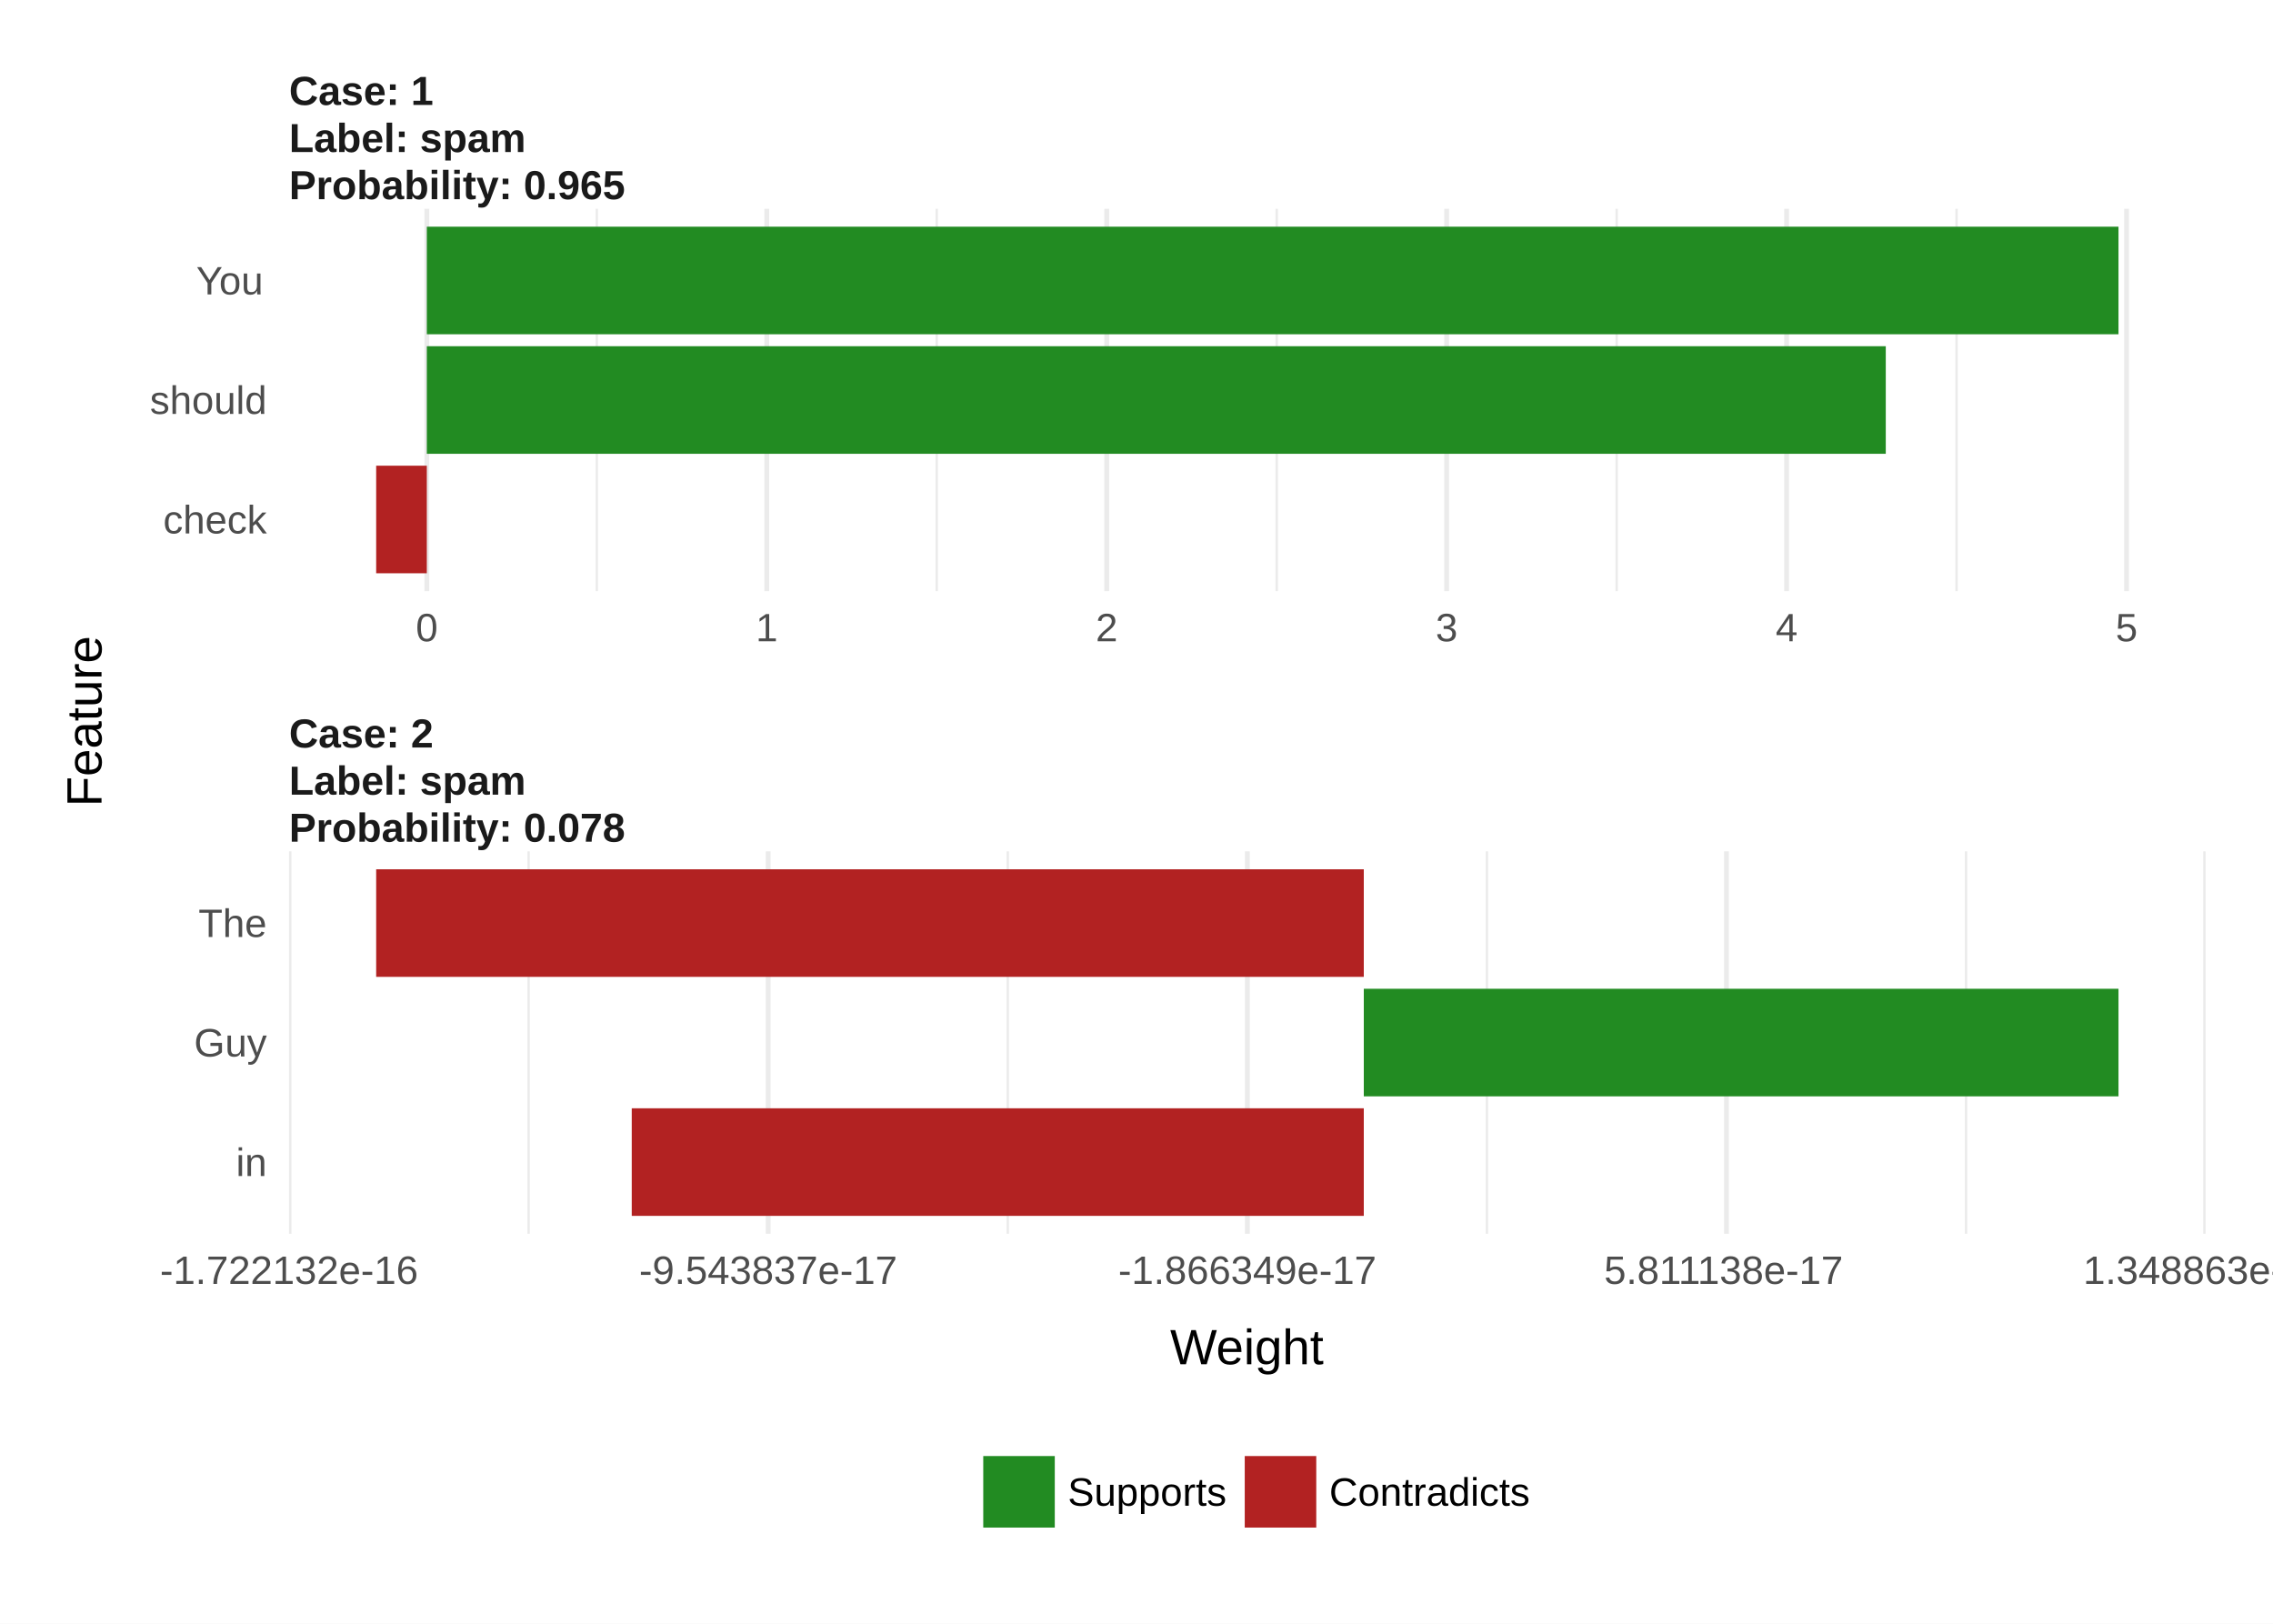
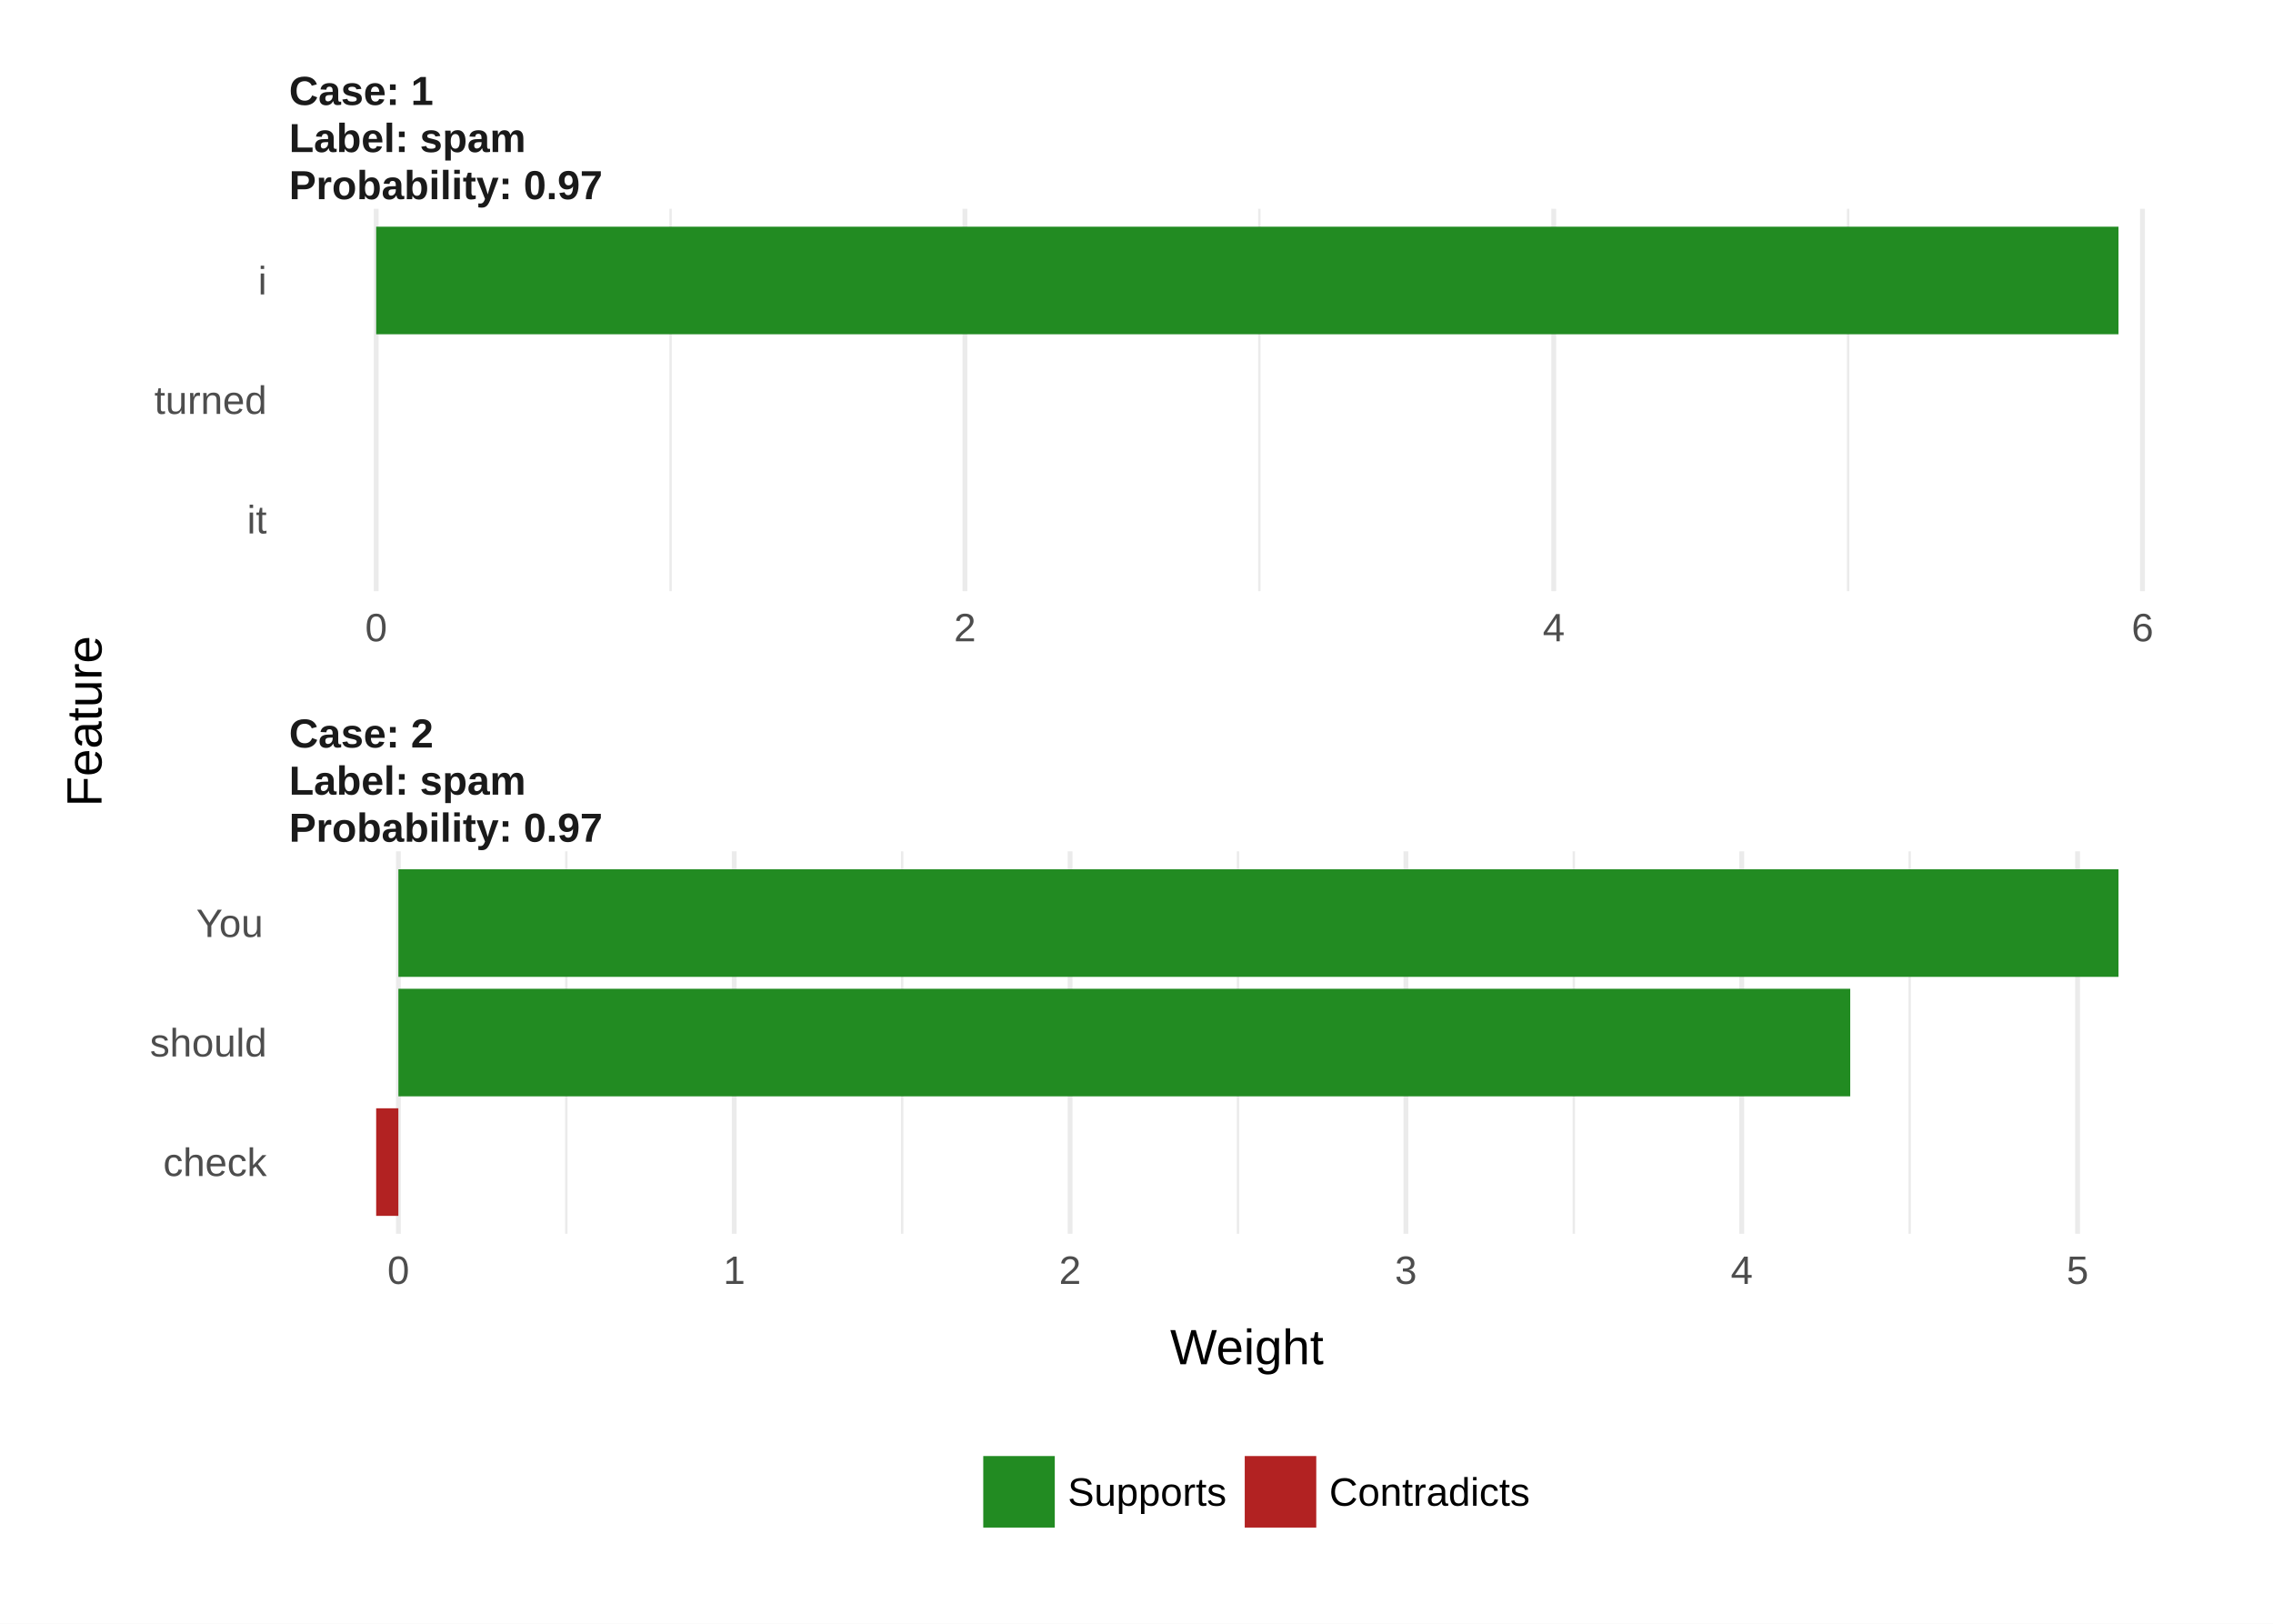
<svg xmlns="http://www.w3.org/2000/svg" viewBox="0 0 504.00 360.00">
  <defs>
    <style type="text/css">
    line, polyline, path, rect, circle {
      fill: none;
      stroke: #000000;
      stroke-linecap: round;
      stroke-linejoin: round;
      stroke-miterlimit: 10.00;
    }
  </style>
  </defs>
  <rect width="100%" height="100%" style="stroke: none; fill: #FFFFFF;" />
  <defs>
    <clipPath id="cpNjQuMDk0Nnw0ODkuMDU2fDEzMS4wNzN8NDYuMjg1MQ==">
      <rect x="64.09" y="46.29" width="424.96" height="84.79" />
    </clipPath>
  </defs>
-   <polyline points="132.33,131.07 132.33,46.29 " style="stroke-width: 0.53; stroke: #EBEBEB; stroke-linecap: butt;" clip-path="url(#cpNjQuMDk0Nnw0ODkuMDU2fDEzMS4wNzN8NDYuMjg1MQ==)" />
-   <polyline points="207.71,131.07 207.71,46.29 " style="stroke-width: 0.53; stroke: #EBEBEB; stroke-linecap: butt;" clip-path="url(#cpNjQuMDk0Nnw0ODkuMDU2fDEzMS4wNzN8NDYuMjg1MQ==)" />
-   <polyline points="283.09,131.07 283.09,46.29 " style="stroke-width: 0.53; stroke: #EBEBEB; stroke-linecap: butt;" clip-path="url(#cpNjQuMDk0Nnw0ODkuMDU2fDEzMS4wNzN8NDYuMjg1MQ==)" />
-   <polyline points="358.47,131.07 358.47,46.29 " style="stroke-width: 0.53; stroke: #EBEBEB; stroke-linecap: butt;" clip-path="url(#cpNjQuMDk0Nnw0ODkuMDU2fDEzMS4wNzN8NDYuMjg1MQ==)" />
-   <polyline points="433.84,131.07 433.84,46.29 " style="stroke-width: 0.53; stroke: #EBEBEB; stroke-linecap: butt;" clip-path="url(#cpNjQuMDk0Nnw0ODkuMDU2fDEzMS4wNzN8NDYuMjg1MQ==)" />
-   <polyline points="94.64,131.07 94.64,46.29 " style="stroke-width: 1.07; stroke: #EBEBEB; stroke-linecap: butt;" clip-path="url(#cpNjQuMDk0Nnw0ODkuMDU2fDEzMS4wNzN8NDYuMjg1MQ==)" />
-   <polyline points="170.02,131.07 170.02,46.29 " style="stroke-width: 1.07; stroke: #EBEBEB; stroke-linecap: butt;" clip-path="url(#cpNjQuMDk0Nnw0ODkuMDU2fDEzMS4wNzN8NDYuMjg1MQ==)" />
-   <polyline points="245.40,131.07 245.40,46.29 " style="stroke-width: 1.07; stroke: #EBEBEB; stroke-linecap: butt;" clip-path="url(#cpNjQuMDk0Nnw0ODkuMDU2fDEzMS4wNzN8NDYuMjg1MQ==)" />
-   <polyline points="320.78,131.07 320.78,46.29 " style="stroke-width: 1.07; stroke: #EBEBEB; stroke-linecap: butt;" clip-path="url(#cpNjQuMDk0Nnw0ODkuMDU2fDEzMS4wNzN8NDYuMjg1MQ==)" />
-   <polyline points="396.15,131.07 396.15,46.29 " style="stroke-width: 1.07; stroke: #EBEBEB; stroke-linecap: butt;" clip-path="url(#cpNjQuMDk0Nnw0ODkuMDU2fDEzMS4wNzN8NDYuMjg1MQ==)" />
-   <polyline points="471.53,131.07 471.53,46.29 " style="stroke-width: 1.07; stroke: #EBEBEB; stroke-linecap: butt;" clip-path="url(#cpNjQuMDk0Nnw0ODkuMDU2fDEzMS4wNzN8NDYuMjg1MQ==)" />
-   <rect x="83.41" y="103.25" width="11.23" height="23.85" style="stroke-width: 1.07; stroke: none; stroke-linecap: butt; fill: #B22222;" clip-path="url(#cpNjQuMDk0Nnw0ODkuMDU2fDEzMS4wNzN8NDYuMjg1MQ==)" />
-   <rect x="94.64" y="76.76" width="323.50" height="23.85" style="stroke-width: 1.07; stroke: none; stroke-linecap: butt; fill: #228B22;" clip-path="url(#cpNjQuMDk0Nnw0ODkuMDU2fDEzMS4wNzN8NDYuMjg1MQ==)" />
-   <rect x="94.64" y="50.26" width="375.10" height="23.85" style="stroke-width: 1.07; stroke: none; stroke-linecap: butt; fill: #228B22;" clip-path="url(#cpNjQuMDk0Nnw0ODkuMDU2fDEzMS4wNzN8NDYuMjg1MQ==)" />
+   <polyline points="148.69,131.07 148.69,46.29 " style="stroke-width: 0.53; stroke: #EBEBEB; stroke-linecap: butt;" clip-path="url(#cpNjQuMDk0Nnw0ODkuMDU2fDEzMS4wNzN8NDYuMjg1MQ==)" />
+   <polyline points="279.24,131.07 279.24,46.29 " style="stroke-width: 0.53; stroke: #EBEBEB; stroke-linecap: butt;" clip-path="url(#cpNjQuMDk0Nnw0ODkuMDU2fDEzMS4wNzN8NDYuMjg1MQ==)" />
+   <polyline points="409.79,131.07 409.79,46.29 " style="stroke-width: 0.53; stroke: #EBEBEB; stroke-linecap: butt;" clip-path="url(#cpNjQuMDk0Nnw0ODkuMDU2fDEzMS4wNzN8NDYuMjg1MQ==)" />
+   <polyline points="83.41,131.07 83.41,46.29 " style="stroke-width: 1.07; stroke: #EBEBEB; stroke-linecap: butt;" clip-path="url(#cpNjQuMDk0Nnw0ODkuMDU2fDEzMS4wNzN8NDYuMjg1MQ==)" />
+   <polyline points="213.96,131.07 213.96,46.29 " style="stroke-width: 1.07; stroke: #EBEBEB; stroke-linecap: butt;" clip-path="url(#cpNjQuMDk0Nnw0ODkuMDU2fDEzMS4wNzN8NDYuMjg1MQ==)" />
+   <polyline points="344.51,131.07 344.51,46.29 " style="stroke-width: 1.07; stroke: #EBEBEB; stroke-linecap: butt;" clip-path="url(#cpNjQuMDk0Nnw0ODkuMDU2fDEzMS4wNzN8NDYuMjg1MQ==)" />
+   <polyline points="475.06,131.07 475.06,46.29 " style="stroke-width: 1.07; stroke: #EBEBEB; stroke-linecap: butt;" clip-path="url(#cpNjQuMDk0Nnw0ODkuMDU2fDEzMS4wNzN8NDYuMjg1MQ==)" />
+   <rect x="83.41" y="103.25" width="0.00" height="23.85" style="stroke-width: 1.07; stroke: none; stroke-linecap: butt; fill: #B22222;" clip-path="url(#cpNjQuMDk0Nnw0ODkuMDU2fDEzMS4wNzN8NDYuMjg1MQ==)" />
+   <rect x="83.41" y="76.76" width="0.00" height="23.85" style="stroke-width: 1.07; stroke: none; stroke-linecap: butt; fill: #B22222;" clip-path="url(#cpNjQuMDk0Nnw0ODkuMDU2fDEzMS4wNzN8NDYuMjg1MQ==)" />
+   <rect x="83.41" y="50.26" width="386.33" height="23.85" style="stroke-width: 1.07; stroke: none; stroke-linecap: butt; fill: #228B22;" clip-path="url(#cpNjQuMDk0Nnw0ODkuMDU2fDEzMS4wNzN8NDYuMjg1MQ==)" />
  <defs>
    <clipPath id="cpMHw1MDR8MzYwfDA=">
      <rect x="0.00" y="0.00" width="504.00" height="360.00" />
    </clipPath>
  </defs>
  <defs>
    <clipPath id="cpNjQuMDk0Nnw0ODkuMDU2fDI3My41NHwxODguNzUy">
      <rect x="64.09" y="188.75" width="424.96" height="84.79" />
    </clipPath>
  </defs>
-   <polyline points="117.21,273.54 117.21,188.75 " style="stroke-width: 0.53; stroke: #EBEBEB; stroke-linecap: butt;" clip-path="url(#cpNjQuMDk0Nnw0ODkuMDU2fDI3My41NHwxODguNzUy)" />
-   <polyline points="223.46,273.54 223.46,188.75 " style="stroke-width: 0.53; stroke: #EBEBEB; stroke-linecap: butt;" clip-path="url(#cpNjQuMDk0Nnw0ODkuMDU2fDI3My41NHwxODguNzUy)" />
-   <polyline points="329.70,273.54 329.70,188.75 " style="stroke-width: 0.53; stroke: #EBEBEB; stroke-linecap: butt;" clip-path="url(#cpNjQuMDk0Nnw0ODkuMDU2fDI3My41NHwxODguNzUy)" />
-   <polyline points="435.94,273.54 435.94,188.75 " style="stroke-width: 0.53; stroke: #EBEBEB; stroke-linecap: butt;" clip-path="url(#cpNjQuMDk0Nnw0ODkuMDU2fDI3My41NHwxODguNzUy)" />
-   <polyline points="64.09,273.54 64.09,188.75 " style="stroke-width: 1.07; stroke: #EBEBEB; stroke-linecap: butt;" clip-path="url(#cpNjQuMDk0Nnw0ODkuMDU2fDI3My41NHwxODguNzUy)" />
-   <polyline points="170.33,273.54 170.33,188.75 " style="stroke-width: 1.07; stroke: #EBEBEB; stroke-linecap: butt;" clip-path="url(#cpNjQuMDk0Nnw0ODkuMDU2fDI3My41NHwxODguNzUy)" />
-   <polyline points="276.58,273.54 276.58,188.75 " style="stroke-width: 1.07; stroke: #EBEBEB; stroke-linecap: butt;" clip-path="url(#cpNjQuMDk0Nnw0ODkuMDU2fDI3My41NHwxODguNzUy)" />
-   <polyline points="382.82,273.54 382.82,188.75 " style="stroke-width: 1.07; stroke: #EBEBEB; stroke-linecap: butt;" clip-path="url(#cpNjQuMDk0Nnw0ODkuMDU2fDI3My41NHwxODguNzUy)" />
-   <polyline points="489.06,273.54 489.06,188.75 " style="stroke-width: 1.07; stroke: #EBEBEB; stroke-linecap: butt;" clip-path="url(#cpNjQuMDk0Nnw0ODkuMDU2fDI3My41NHwxODguNzUy)" />
-   <rect x="140.08" y="245.72" width="162.32" height="23.85" style="stroke-width: 1.07; stroke: none; stroke-linecap: butt; fill: #B22222;" clip-path="url(#cpNjQuMDk0Nnw0ODkuMDU2fDI3My41NHwxODguNzUy)" />
-   <rect x="83.41" y="192.73" width="218.99" height="23.85" style="stroke-width: 1.07; stroke: none; stroke-linecap: butt; fill: #B22222;" clip-path="url(#cpNjQuMDk0Nnw0ODkuMDU2fDI3My41NHwxODguNzUy)" />
-   <rect x="302.40" y="219.22" width="167.34" height="23.85" style="stroke-width: 1.07; stroke: none; stroke-linecap: butt; fill: #228B22;" clip-path="url(#cpNjQuMDk0Nnw0ODkuMDU2fDI3My41NHwxODguNzUy)" />
+   <polyline points="125.57,273.54 125.57,188.75 " style="stroke-width: 0.53; stroke: #EBEBEB; stroke-linecap: butt;" clip-path="url(#cpNjQuMDk0Nnw0ODkuMDU2fDI3My41NHwxODguNzUy)" />
+   <polyline points="200.04,273.54 200.04,188.75 " style="stroke-width: 0.53; stroke: #EBEBEB; stroke-linecap: butt;" clip-path="url(#cpNjQuMDk0Nnw0ODkuMDU2fDI3My41NHwxODguNzUy)" />
+   <polyline points="274.50,273.54 274.50,188.75 " style="stroke-width: 0.53; stroke: #EBEBEB; stroke-linecap: butt;" clip-path="url(#cpNjQuMDk0Nnw0ODkuMDU2fDI3My41NHwxODguNzUy)" />
+   <polyline points="348.97,273.54 348.97,188.75 " style="stroke-width: 0.53; stroke: #EBEBEB; stroke-linecap: butt;" clip-path="url(#cpNjQuMDk0Nnw0ODkuMDU2fDI3My41NHwxODguNzUy)" />
+   <polyline points="423.44,273.54 423.44,188.75 " style="stroke-width: 0.53; stroke: #EBEBEB; stroke-linecap: butt;" clip-path="url(#cpNjQuMDk0Nnw0ODkuMDU2fDI3My41NHwxODguNzUy)" />
+   <polyline points="88.34,273.54 88.34,188.75 " style="stroke-width: 1.07; stroke: #EBEBEB; stroke-linecap: butt;" clip-path="url(#cpNjQuMDk0Nnw0ODkuMDU2fDI3My41NHwxODguNzUy)" />
+   <polyline points="162.80,273.54 162.80,188.75 " style="stroke-width: 1.07; stroke: #EBEBEB; stroke-linecap: butt;" clip-path="url(#cpNjQuMDk0Nnw0ODkuMDU2fDI3My41NHwxODguNzUy)" />
+   <polyline points="237.27,273.54 237.27,188.75 " style="stroke-width: 1.07; stroke: #EBEBEB; stroke-linecap: butt;" clip-path="url(#cpNjQuMDk0Nnw0ODkuMDU2fDI3My41NHwxODguNzUy)" />
+   <polyline points="311.74,273.54 311.74,188.75 " style="stroke-width: 1.07; stroke: #EBEBEB; stroke-linecap: butt;" clip-path="url(#cpNjQuMDk0Nnw0ODkuMDU2fDI3My41NHwxODguNzUy)" />
+   <polyline points="386.20,273.54 386.20,188.75 " style="stroke-width: 1.07; stroke: #EBEBEB; stroke-linecap: butt;" clip-path="url(#cpNjQuMDk0Nnw0ODkuMDU2fDI3My41NHwxODguNzUy)" />
+   <polyline points="460.67,273.54 460.67,188.75 " style="stroke-width: 1.07; stroke: #EBEBEB; stroke-linecap: butt;" clip-path="url(#cpNjQuMDk0Nnw0ODkuMDU2fDI3My41NHwxODguNzUy)" />
+   <rect x="83.41" y="245.72" width="4.92" height="23.85" style="stroke-width: 1.07; stroke: none; stroke-linecap: butt; fill: #B22222;" clip-path="url(#cpNjQuMDk0Nnw0ODkuMDU2fDI3My41NHwxODguNzUy)" />
+   <rect x="88.34" y="219.22" width="321.92" height="23.85" style="stroke-width: 1.07; stroke: none; stroke-linecap: butt; fill: #228B22;" clip-path="url(#cpNjQuMDk0Nnw0ODkuMDU2fDI3My41NHwxODguNzUy)" />
+   <rect x="88.34" y="192.73" width="381.40" height="23.85" style="stroke-width: 1.07; stroke: none; stroke-linecap: butt; fill: #228B22;" clip-path="url(#cpNjQuMDk0Nnw0ODkuMDU2fDI3My41NHwxODguNzUy)" />
  <defs>
    <clipPath id="cpMHw1MDR8MzYwfDA=">
      <rect x="0.00" y="0.00" width="504.00" height="360.00" />
    </clipPath>
  </defs>
  <defs>
    <clipPath id="cpNjQuMDk0Nnw0ODkuMDU2fDE4OC43NTJ8MTU3LjQxMQ==">
      <rect x="64.09" y="157.41" width="424.96" height="31.34" />
    </clipPath>
  </defs>
  <defs>
    <clipPath id="cpNjQuMDk0Nnw0ODkuMDU2fDE2Ny44NTh8MTU3LjQxMQ==">
      <rect x="64.09" y="157.41" width="424.96" height="10.45" />
    </clipPath>
  </defs>
  <g clip-path="url(#cpNjQuMDk0Nnw0ODkuMDU2fDE2Ny44NTh8MTU3LjQxMQ==)">
    <text x="64.09" y="165.73" style="font-size: 9.00px; font-weight: bold; fill: #1A1A1A; font-family: Liberation Sans;" textLength="32.02px" lengthAdjust="spacingAndGlyphs">Case: 2</text>
  </g>
  <defs>
    <clipPath id="cpNjQuMDk0Nnw0ODkuMDU2fDE4OC43NTJ8MTU3LjQxMQ==">
      <rect x="64.09" y="157.41" width="424.96" height="31.34" />
    </clipPath>
  </defs>
  <defs>
    <clipPath id="cpNjQuMDk0Nnw0ODkuMDU2fDE3OC4zMDV8MTY3Ljg1OA==">
      <rect x="64.09" y="167.86" width="424.96" height="10.45" />
    </clipPath>
  </defs>
  <g clip-path="url(#cpNjQuMDk0Nnw0ODkuMDU2fDE3OC4zMDV8MTY3Ljg1OA==)">
    <text x="64.09" y="176.18" style="font-size: 9.00px; font-weight: bold; fill: #1A1A1A; font-family: Liberation Sans;" textLength="52.51px" lengthAdjust="spacingAndGlyphs">Label: spam</text>
  </g>
  <defs>
    <clipPath id="cpNjQuMDk0Nnw0ODkuMDU2fDE4OC43NTJ8MTU3LjQxMQ==">
      <rect x="64.09" y="157.41" width="424.96" height="31.34" />
    </clipPath>
  </defs>
  <defs>
    <clipPath id="cpNjQuMDk0Nnw0ODkuMDU2fDE4OC43NTJ8MTc4LjMwNQ==">
      <rect x="64.09" y="178.30" width="424.96" height="10.45" />
    </clipPath>
  </defs>
  <g clip-path="url(#cpNjQuMDk0Nnw0ODkuMDU2fDE4OC43NTJ8MTc4LjMwNQ==)">
-     <text x="64.09" y="186.62" style="font-size: 9.00px; font-weight: bold; fill: #1A1A1A; font-family: Liberation Sans;" textLength="74.53px" lengthAdjust="spacingAndGlyphs">Probability: 0.078</text>
+     <text x="64.09" y="186.62" style="font-size: 9.00px; font-weight: bold; fill: #1A1A1A; font-family: Liberation Sans;" textLength="69.52px" lengthAdjust="spacingAndGlyphs">Probability: 0.97</text>
  </g>
  <defs>
    <clipPath id="cpNjQuMDk0Nnw0ODkuMDU2fDE4OC43NTJ8MTU3LjQxMQ==">
      <rect x="64.09" y="157.41" width="424.96" height="31.34" />
    </clipPath>
  </defs>
  <defs>
    <clipPath id="cpMHw1MDR8MzYwfDA=">
      <rect x="0.00" y="0.00" width="504.00" height="360.00" />
    </clipPath>
  </defs>
  <defs>
    <clipPath id="cpNjQuMDk0Nnw0ODkuMDU2fDQ2LjI4NTF8MTQuOTQ0">
      <rect x="64.09" y="14.94" width="424.96" height="31.34" />
    </clipPath>
  </defs>
  <defs>
    <clipPath id="cpNjQuMDk0Nnw0ODkuMDU2fDI1LjM5MXwxNC45NDQ=">
      <rect x="64.09" y="14.94" width="424.96" height="10.45" />
    </clipPath>
  </defs>
  <g clip-path="url(#cpNjQuMDk0Nnw0ODkuMDU2fDI1LjM5MXwxNC45NDQ=)">
    <text x="64.09" y="23.26" style="font-size: 9.00px; font-weight: bold; fill: #1A1A1A; font-family: Liberation Sans;" textLength="32.02px" lengthAdjust="spacingAndGlyphs">Case: 1</text>
  </g>
  <defs>
    <clipPath id="cpNjQuMDk0Nnw0ODkuMDU2fDQ2LjI4NTF8MTQuOTQ0">
      <rect x="64.09" y="14.94" width="424.96" height="31.34" />
    </clipPath>
  </defs>
  <defs>
    <clipPath id="cpNjQuMDk0Nnw0ODkuMDU2fDM1LjgzODF8MjUuMzkx">
      <rect x="64.09" y="25.39" width="424.96" height="10.45" />
    </clipPath>
  </defs>
  <g clip-path="url(#cpNjQuMDk0Nnw0ODkuMDU2fDM1LjgzODF8MjUuMzkx)">
    <text x="64.09" y="33.71" style="font-size: 9.00px; font-weight: bold; fill: #1A1A1A; font-family: Liberation Sans;" textLength="52.51px" lengthAdjust="spacingAndGlyphs">Label: spam</text>
  </g>
  <defs>
    <clipPath id="cpNjQuMDk0Nnw0ODkuMDU2fDQ2LjI4NTF8MTQuOTQ0">
      <rect x="64.09" y="14.94" width="424.96" height="31.34" />
    </clipPath>
  </defs>
  <defs>
    <clipPath id="cpNjQuMDk0Nnw0ODkuMDU2fDQ2LjI4NTF8MzUuODM4MQ==">
      <rect x="64.09" y="35.84" width="424.96" height="10.45" />
    </clipPath>
  </defs>
  <g clip-path="url(#cpNjQuMDk0Nnw0ODkuMDU2fDQ2LjI4NTF8MzUuODM4MQ==)">
-     <text x="64.09" y="44.16" style="font-size: 9.00px; font-weight: bold; fill: #1A1A1A; font-family: Liberation Sans;" textLength="74.53px" lengthAdjust="spacingAndGlyphs">Probability: 0.965</text>
-   </g>
-   <defs>
-     <clipPath id="cpNjQuMDk0Nnw0ODkuMDU2fDQ2LjI4NTF8MTQuOTQ0">
-       <rect x="64.09" y="14.94" width="424.96" height="31.34" />
-     </clipPath>
-   </defs>
-   <defs>
-     <clipPath id="cpMHw1MDR8MzYwfDA=">
-       <rect x="0.00" y="0.00" width="504.00" height="360.00" />
-     </clipPath>
-   </defs>
-   <g clip-path="url(#cpMHw1MDR8MzYwfDA=)">
-     <text x="35.48" y="284.66" style="font-size: 8.80px; fill: #4D4D4D; font-family: Liberation Sans;" textLength="57.23px" lengthAdjust="spacingAndGlyphs">-1.722132e-16</text>
-   </g>
-   <g clip-path="url(#cpMHw1MDR8MzYwfDA=)">
-     <text x="141.72" y="284.66" style="font-size: 8.80px; fill: #4D4D4D; font-family: Liberation Sans;" textLength="57.23px" lengthAdjust="spacingAndGlyphs">-9.543837e-17</text>
-   </g>
-   <g clip-path="url(#cpMHw1MDR8MzYwfDA=)">
-     <text x="247.96" y="284.66" style="font-size: 8.80px; fill: #4D4D4D; font-family: Liberation Sans;" textLength="57.23px" lengthAdjust="spacingAndGlyphs">-1.866349e-17</text>
-   </g>
-   <g clip-path="url(#cpMHw1MDR8MzYwfDA=)">
-     <text x="355.67" y="284.66" style="font-size: 8.80px; fill: #4D4D4D; font-family: Liberation Sans;" textLength="54.30px" lengthAdjust="spacingAndGlyphs">5.811138e-17</text>
-   </g>
-   <g clip-path="url(#cpMHw1MDR8MzYwfDA=)">
-     <text x="461.91" y="284.66" style="font-size: 8.80px; fill: #4D4D4D; font-family: Liberation Sans;" textLength="54.30px" lengthAdjust="spacingAndGlyphs">1.348863e-16</text>
-   </g>
-   <g clip-path="url(#cpMHw1MDR8MzYwfDA=)">
-     <text x="92.20" y="142.19" style="font-size: 8.80px; fill: #4D4D4D; font-family: Liberation Sans;" textLength="4.89px" lengthAdjust="spacingAndGlyphs">0</text>
-   </g>
-   <g clip-path="url(#cpMHw1MDR8MzYwfDA=)">
-     <text x="167.57" y="142.19" style="font-size: 8.80px; fill: #4D4D4D; font-family: Liberation Sans;" textLength="4.89px" lengthAdjust="spacingAndGlyphs">1</text>
-   </g>
-   <g clip-path="url(#cpMHw1MDR8MzYwfDA=)">
-     <text x="242.95" y="142.19" style="font-size: 8.80px; fill: #4D4D4D; font-family: Liberation Sans;" textLength="4.89px" lengthAdjust="spacingAndGlyphs">2</text>
-   </g>
-   <g clip-path="url(#cpMHw1MDR8MzYwfDA=)">
-     <text x="318.33" y="142.19" style="font-size: 8.80px; fill: #4D4D4D; font-family: Liberation Sans;" textLength="4.89px" lengthAdjust="spacingAndGlyphs">3</text>
-   </g>
-   <g clip-path="url(#cpMHw1MDR8MzYwfDA=)">
-     <text x="393.71" y="142.19" style="font-size: 8.80px; fill: #4D4D4D; font-family: Liberation Sans;" textLength="4.89px" lengthAdjust="spacingAndGlyphs">4</text>
-   </g>
-   <g clip-path="url(#cpMHw1MDR8MzYwfDA=)">
-     <text x="469.09" y="142.19" style="font-size: 8.80px; fill: #4D4D4D; font-family: Liberation Sans;" textLength="4.89px" lengthAdjust="spacingAndGlyphs">5</text>
-   </g>
-   <g clip-path="url(#cpMHw1MDR8MzYwfDA=)">
-     <text x="36.18" y="118.27" style="font-size: 8.80px; fill: #4D4D4D; font-family: Liberation Sans;" textLength="22.98px" lengthAdjust="spacingAndGlyphs">check</text>
-   </g>
-   <g clip-path="url(#cpMHw1MDR8MzYwfDA=)">
-     <text x="33.24" y="91.77" style="font-size: 8.80px; fill: #4D4D4D; font-family: Liberation Sans;" textLength="25.92px" lengthAdjust="spacingAndGlyphs">should</text>
-   </g>
-   <g clip-path="url(#cpMHw1MDR8MzYwfDA=)">
-     <text x="43.51" y="65.28" style="font-size: 8.80px; fill: #4D4D4D; font-family: Liberation Sans;" textLength="15.65px" lengthAdjust="spacingAndGlyphs">You</text>
-   </g>
-   <g clip-path="url(#cpMHw1MDR8MzYwfDA=)">
-     <text x="52.32" y="260.74" style="font-size: 8.80px; fill: #4D4D4D; font-family: Liberation Sans;" textLength="6.85px" lengthAdjust="spacingAndGlyphs">in</text>
-   </g>
-   <g clip-path="url(#cpMHw1MDR8MzYwfDA=)">
-     <text x="43.03" y="234.24" style="font-size: 8.80px; fill: #4D4D4D; font-family: Liberation Sans;" textLength="16.13px" lengthAdjust="spacingAndGlyphs">Guy</text>
-   </g>
-   <g clip-path="url(#cpMHw1MDR8MzYwfDA=)">
-     <text x="44.00" y="207.74" style="font-size: 8.80px; fill: #4D4D4D; font-family: Liberation Sans;" textLength="15.16px" lengthAdjust="spacingAndGlyphs">The</text>
+     <text x="64.09" y="44.16" style="font-size: 9.00px; font-weight: bold; fill: #1A1A1A; font-family: Liberation Sans;" textLength="69.52px" lengthAdjust="spacingAndGlyphs">Probability: 0.97</text>
+   </g>
+   <defs>
+     <clipPath id="cpNjQuMDk0Nnw0ODkuMDU2fDQ2LjI4NTF8MTQuOTQ0">
+       <rect x="64.09" y="14.94" width="424.96" height="31.34" />
+     </clipPath>
+   </defs>
+   <defs>
+     <clipPath id="cpMHw1MDR8MzYwfDA=">
+       <rect x="0.00" y="0.00" width="504.00" height="360.00" />
+     </clipPath>
+   </defs>
+   <g clip-path="url(#cpMHw1MDR8MzYwfDA=)">
+     <text x="85.89" y="284.66" style="font-size: 8.80px; fill: #4D4D4D; font-family: Liberation Sans;" textLength="4.89px" lengthAdjust="spacingAndGlyphs">0</text>
+   </g>
+   <g clip-path="url(#cpMHw1MDR8MzYwfDA=)">
+     <text x="160.36" y="284.66" style="font-size: 8.80px; fill: #4D4D4D; font-family: Liberation Sans;" textLength="4.89px" lengthAdjust="spacingAndGlyphs">1</text>
+   </g>
+   <g clip-path="url(#cpMHw1MDR8MzYwfDA=)">
+     <text x="234.82" y="284.66" style="font-size: 8.80px; fill: #4D4D4D; font-family: Liberation Sans;" textLength="4.89px" lengthAdjust="spacingAndGlyphs">2</text>
+   </g>
+   <g clip-path="url(#cpMHw1MDR8MzYwfDA=)">
+     <text x="309.29" y="284.66" style="font-size: 8.80px; fill: #4D4D4D; font-family: Liberation Sans;" textLength="4.89px" lengthAdjust="spacingAndGlyphs">3</text>
+   </g>
+   <g clip-path="url(#cpMHw1MDR8MzYwfDA=)">
+     <text x="383.76" y="284.66" style="font-size: 8.80px; fill: #4D4D4D; font-family: Liberation Sans;" textLength="4.89px" lengthAdjust="spacingAndGlyphs">4</text>
+   </g>
+   <g clip-path="url(#cpMHw1MDR8MzYwfDA=)">
+     <text x="458.22" y="284.66" style="font-size: 8.80px; fill: #4D4D4D; font-family: Liberation Sans;" textLength="4.89px" lengthAdjust="spacingAndGlyphs">5</text>
+   </g>
+   <g clip-path="url(#cpMHw1MDR8MzYwfDA=)">
+     <text x="80.96" y="142.19" style="font-size: 8.80px; fill: #4D4D4D; font-family: Liberation Sans;" textLength="4.89px" lengthAdjust="spacingAndGlyphs">0</text>
+   </g>
+   <g clip-path="url(#cpMHw1MDR8MzYwfDA=)">
+     <text x="211.52" y="142.19" style="font-size: 8.80px; fill: #4D4D4D; font-family: Liberation Sans;" textLength="4.89px" lengthAdjust="spacingAndGlyphs">2</text>
+   </g>
+   <g clip-path="url(#cpMHw1MDR8MzYwfDA=)">
+     <text x="342.07" y="142.19" style="font-size: 8.80px; fill: #4D4D4D; font-family: Liberation Sans;" textLength="4.89px" lengthAdjust="spacingAndGlyphs">4</text>
+   </g>
+   <g clip-path="url(#cpMHw1MDR8MzYwfDA=)">
+     <text x="472.62" y="142.19" style="font-size: 8.80px; fill: #4D4D4D; font-family: Liberation Sans;" textLength="4.89px" lengthAdjust="spacingAndGlyphs">6</text>
+   </g>
+   <g clip-path="url(#cpMHw1MDR8MzYwfDA=)">
+     <text x="54.76" y="118.27" style="font-size: 8.80px; fill: #4D4D4D; font-family: Liberation Sans;" textLength="4.40px" lengthAdjust="spacingAndGlyphs">it</text>
+   </g>
+   <g clip-path="url(#cpMHw1MDR8MzYwfDA=)">
+     <text x="34.22" y="91.77" style="font-size: 8.80px; fill: #4D4D4D; font-family: Liberation Sans;" textLength="24.94px" lengthAdjust="spacingAndGlyphs">turned</text>
+   </g>
+   <g clip-path="url(#cpMHw1MDR8MzYwfDA=)">
+     <text x="57.21" y="65.28" style="font-size: 8.80px; fill: #4D4D4D; font-family: Liberation Sans;" textLength="1.95px" lengthAdjust="spacingAndGlyphs">i</text>
+   </g>
+   <g clip-path="url(#cpMHw1MDR8MzYwfDA=)">
+     <text x="36.18" y="260.74" style="font-size: 8.80px; fill: #4D4D4D; font-family: Liberation Sans;" textLength="22.98px" lengthAdjust="spacingAndGlyphs">check</text>
+   </g>
+   <g clip-path="url(#cpMHw1MDR8MzYwfDA=)">
+     <text x="33.24" y="234.24" style="font-size: 8.80px; fill: #4D4D4D; font-family: Liberation Sans;" textLength="25.92px" lengthAdjust="spacingAndGlyphs">should</text>
+   </g>
+   <g clip-path="url(#cpMHw1MDR8MzYwfDA=)">
+     <text x="43.51" y="207.74" style="font-size: 8.80px; fill: #4D4D4D; font-family: Liberation Sans;" textLength="15.65px" lengthAdjust="spacingAndGlyphs">You</text>
  </g>
  <g clip-path="url(#cpMHw1MDR8MzYwfDA=)">
    <text x="259.46" y="302.46" style="font-size: 11.00px; font-family: Liberation Sans;" textLength="34.24px" lengthAdjust="spacingAndGlyphs">Weight</text>
  </g>
  <g clip-path="url(#cpMHw1MDR8MzYwfDA=)">
    <text transform="translate(22.51,178.87) rotate(-90)" style="font-size: 11.00px; font-family: Liberation Sans;" textLength="37.91px" lengthAdjust="spacingAndGlyphs">Feature</text>
  </g>
  <rect x="218.02" y="322.82" width="15.86" height="15.86" style="stroke-width: 1.07; stroke: none; stroke-linejoin: miter; fill: #228B22;" clip-path="url(#cpMHw1MDR8MzYwfDA=)" />
  <rect x="276.00" y="322.82" width="15.86" height="15.86" style="stroke-width: 1.07; stroke: none; stroke-linejoin: miter; fill: #B22222;" clip-path="url(#cpMHw1MDR8MzYwfDA=)" />
  <g clip-path="url(#cpMHw1MDR8MzYwfDA=)">
    <text x="236.75" y="333.84" style="font-size: 8.80px; font-family: Liberation Sans;" textLength="35.21px" lengthAdjust="spacingAndGlyphs">Supports</text>
  </g>
  <g clip-path="url(#cpMHw1MDR8MzYwfDA=)">
    <text x="294.73" y="333.84" style="font-size: 8.80px; font-family: Liberation Sans;" textLength="44.49px" lengthAdjust="spacingAndGlyphs">Contradicts</text>
  </g>
</svg>
